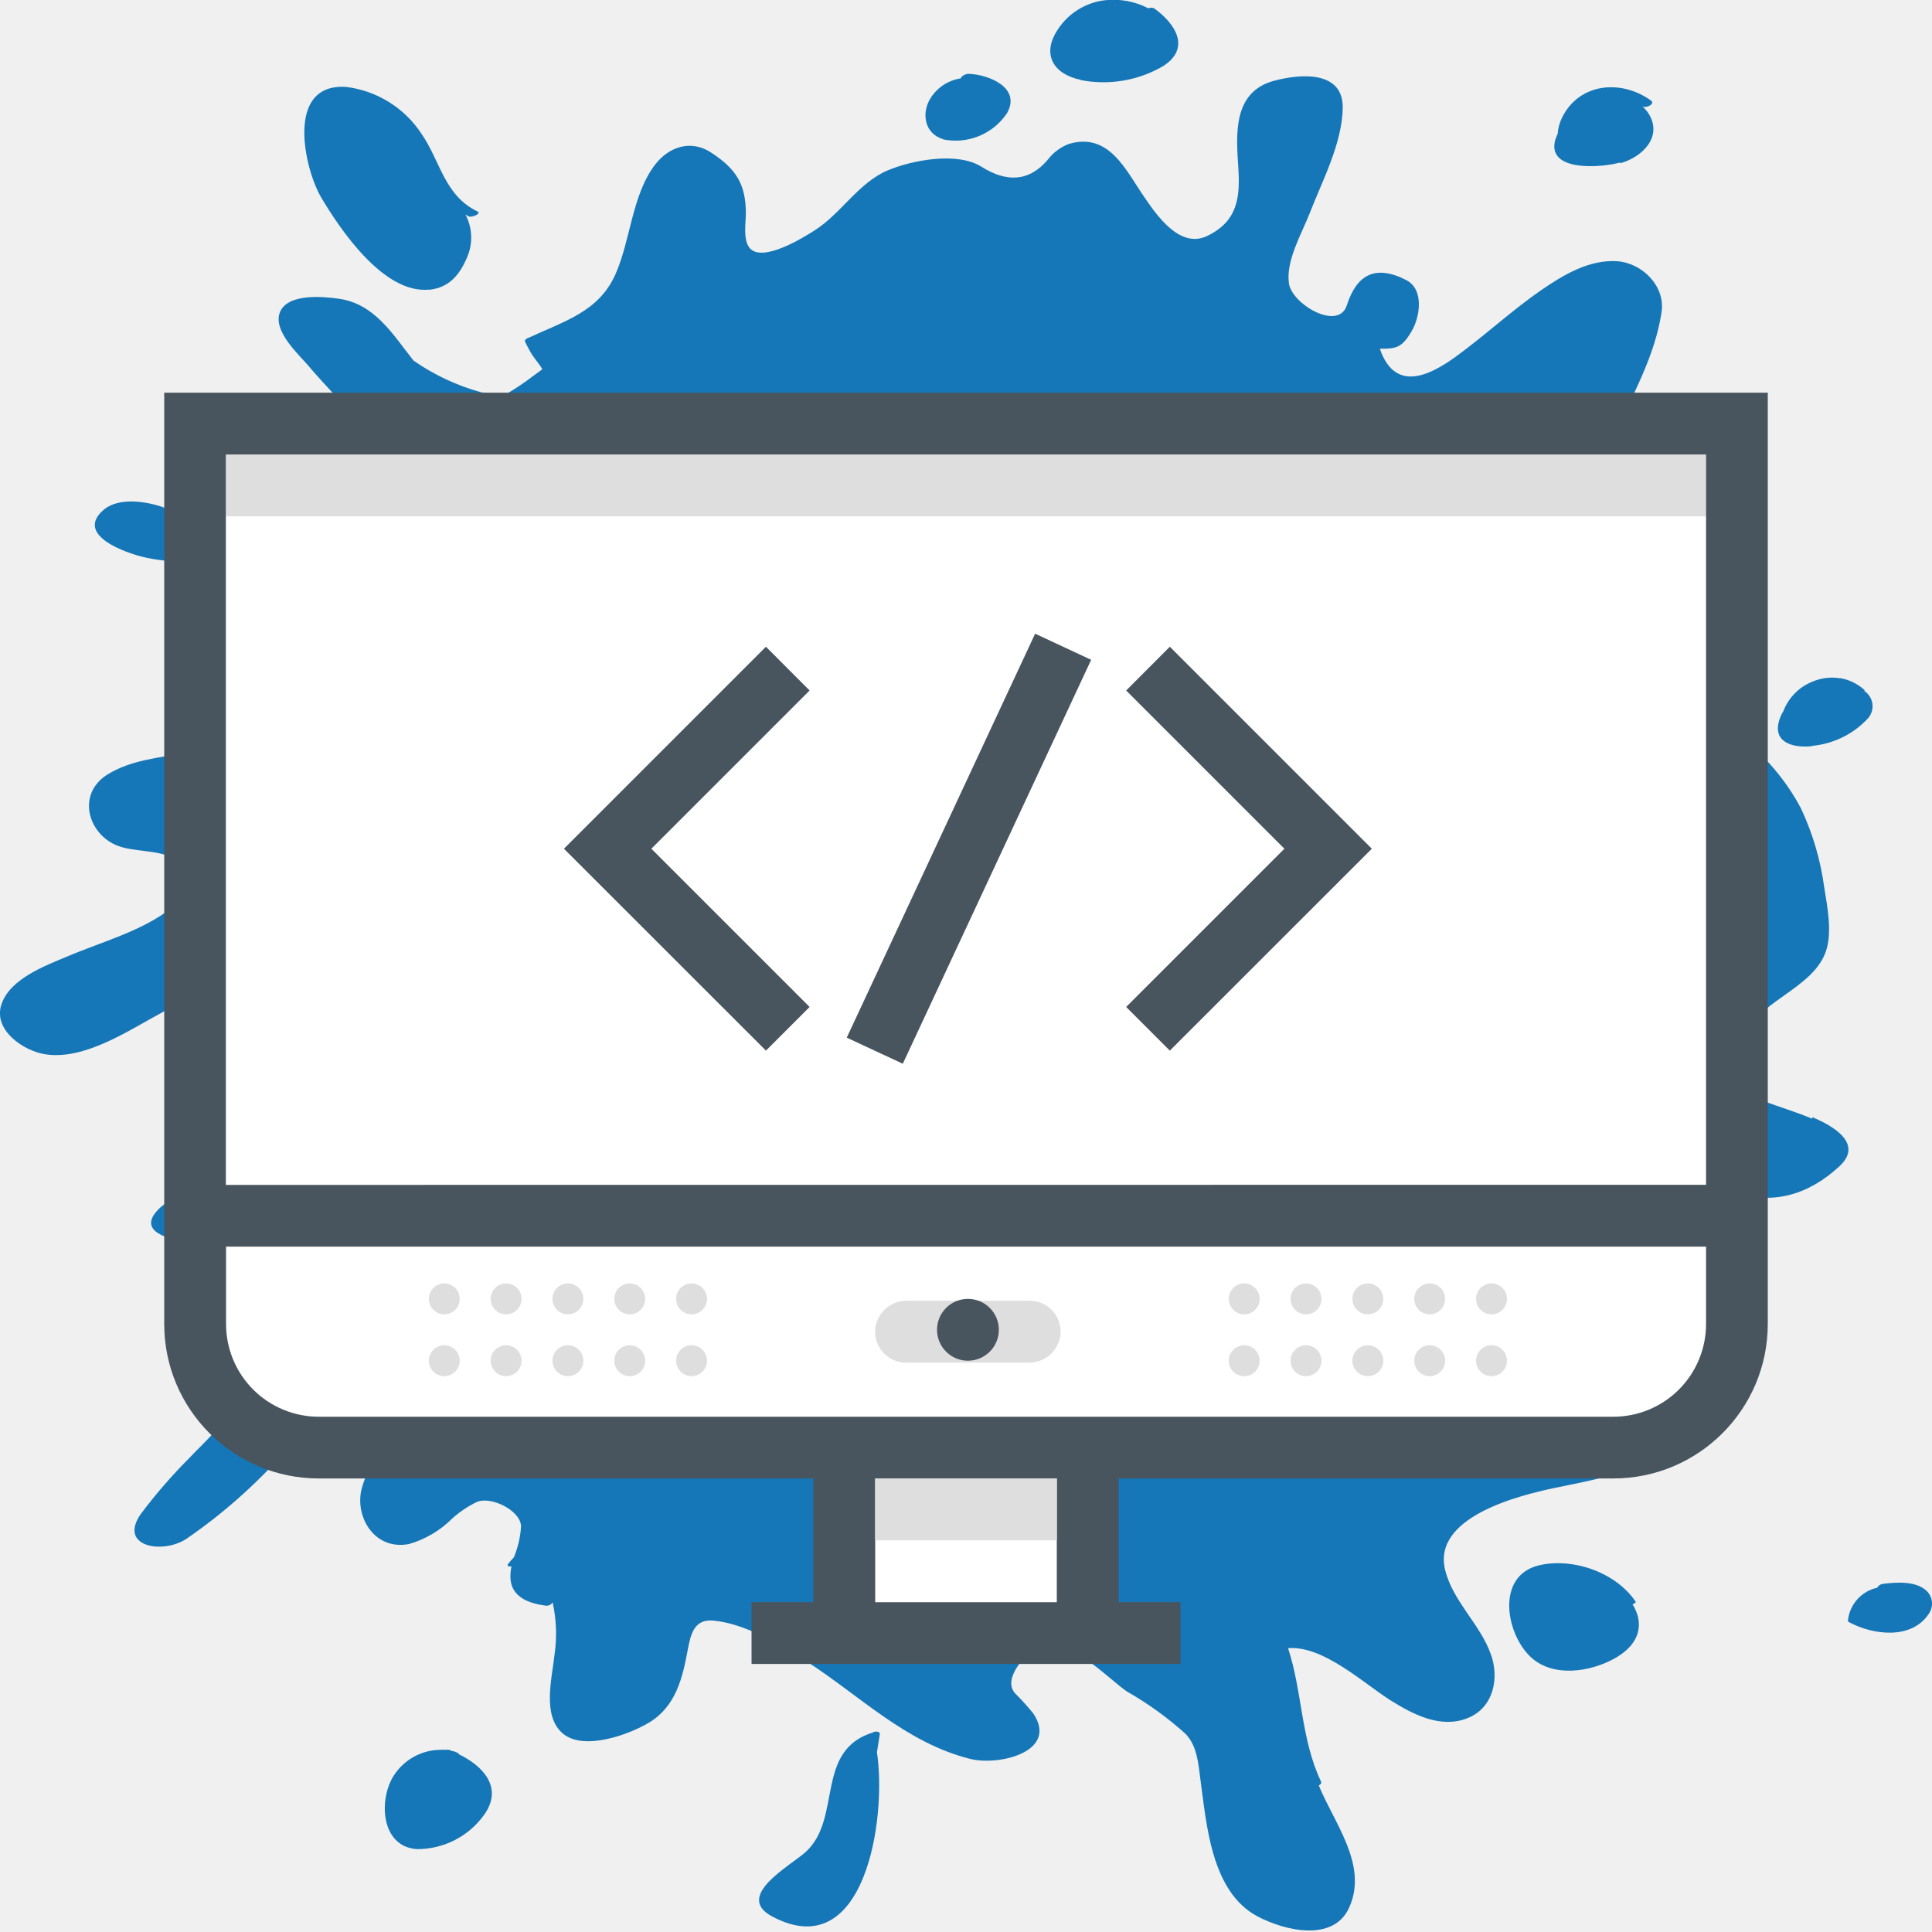
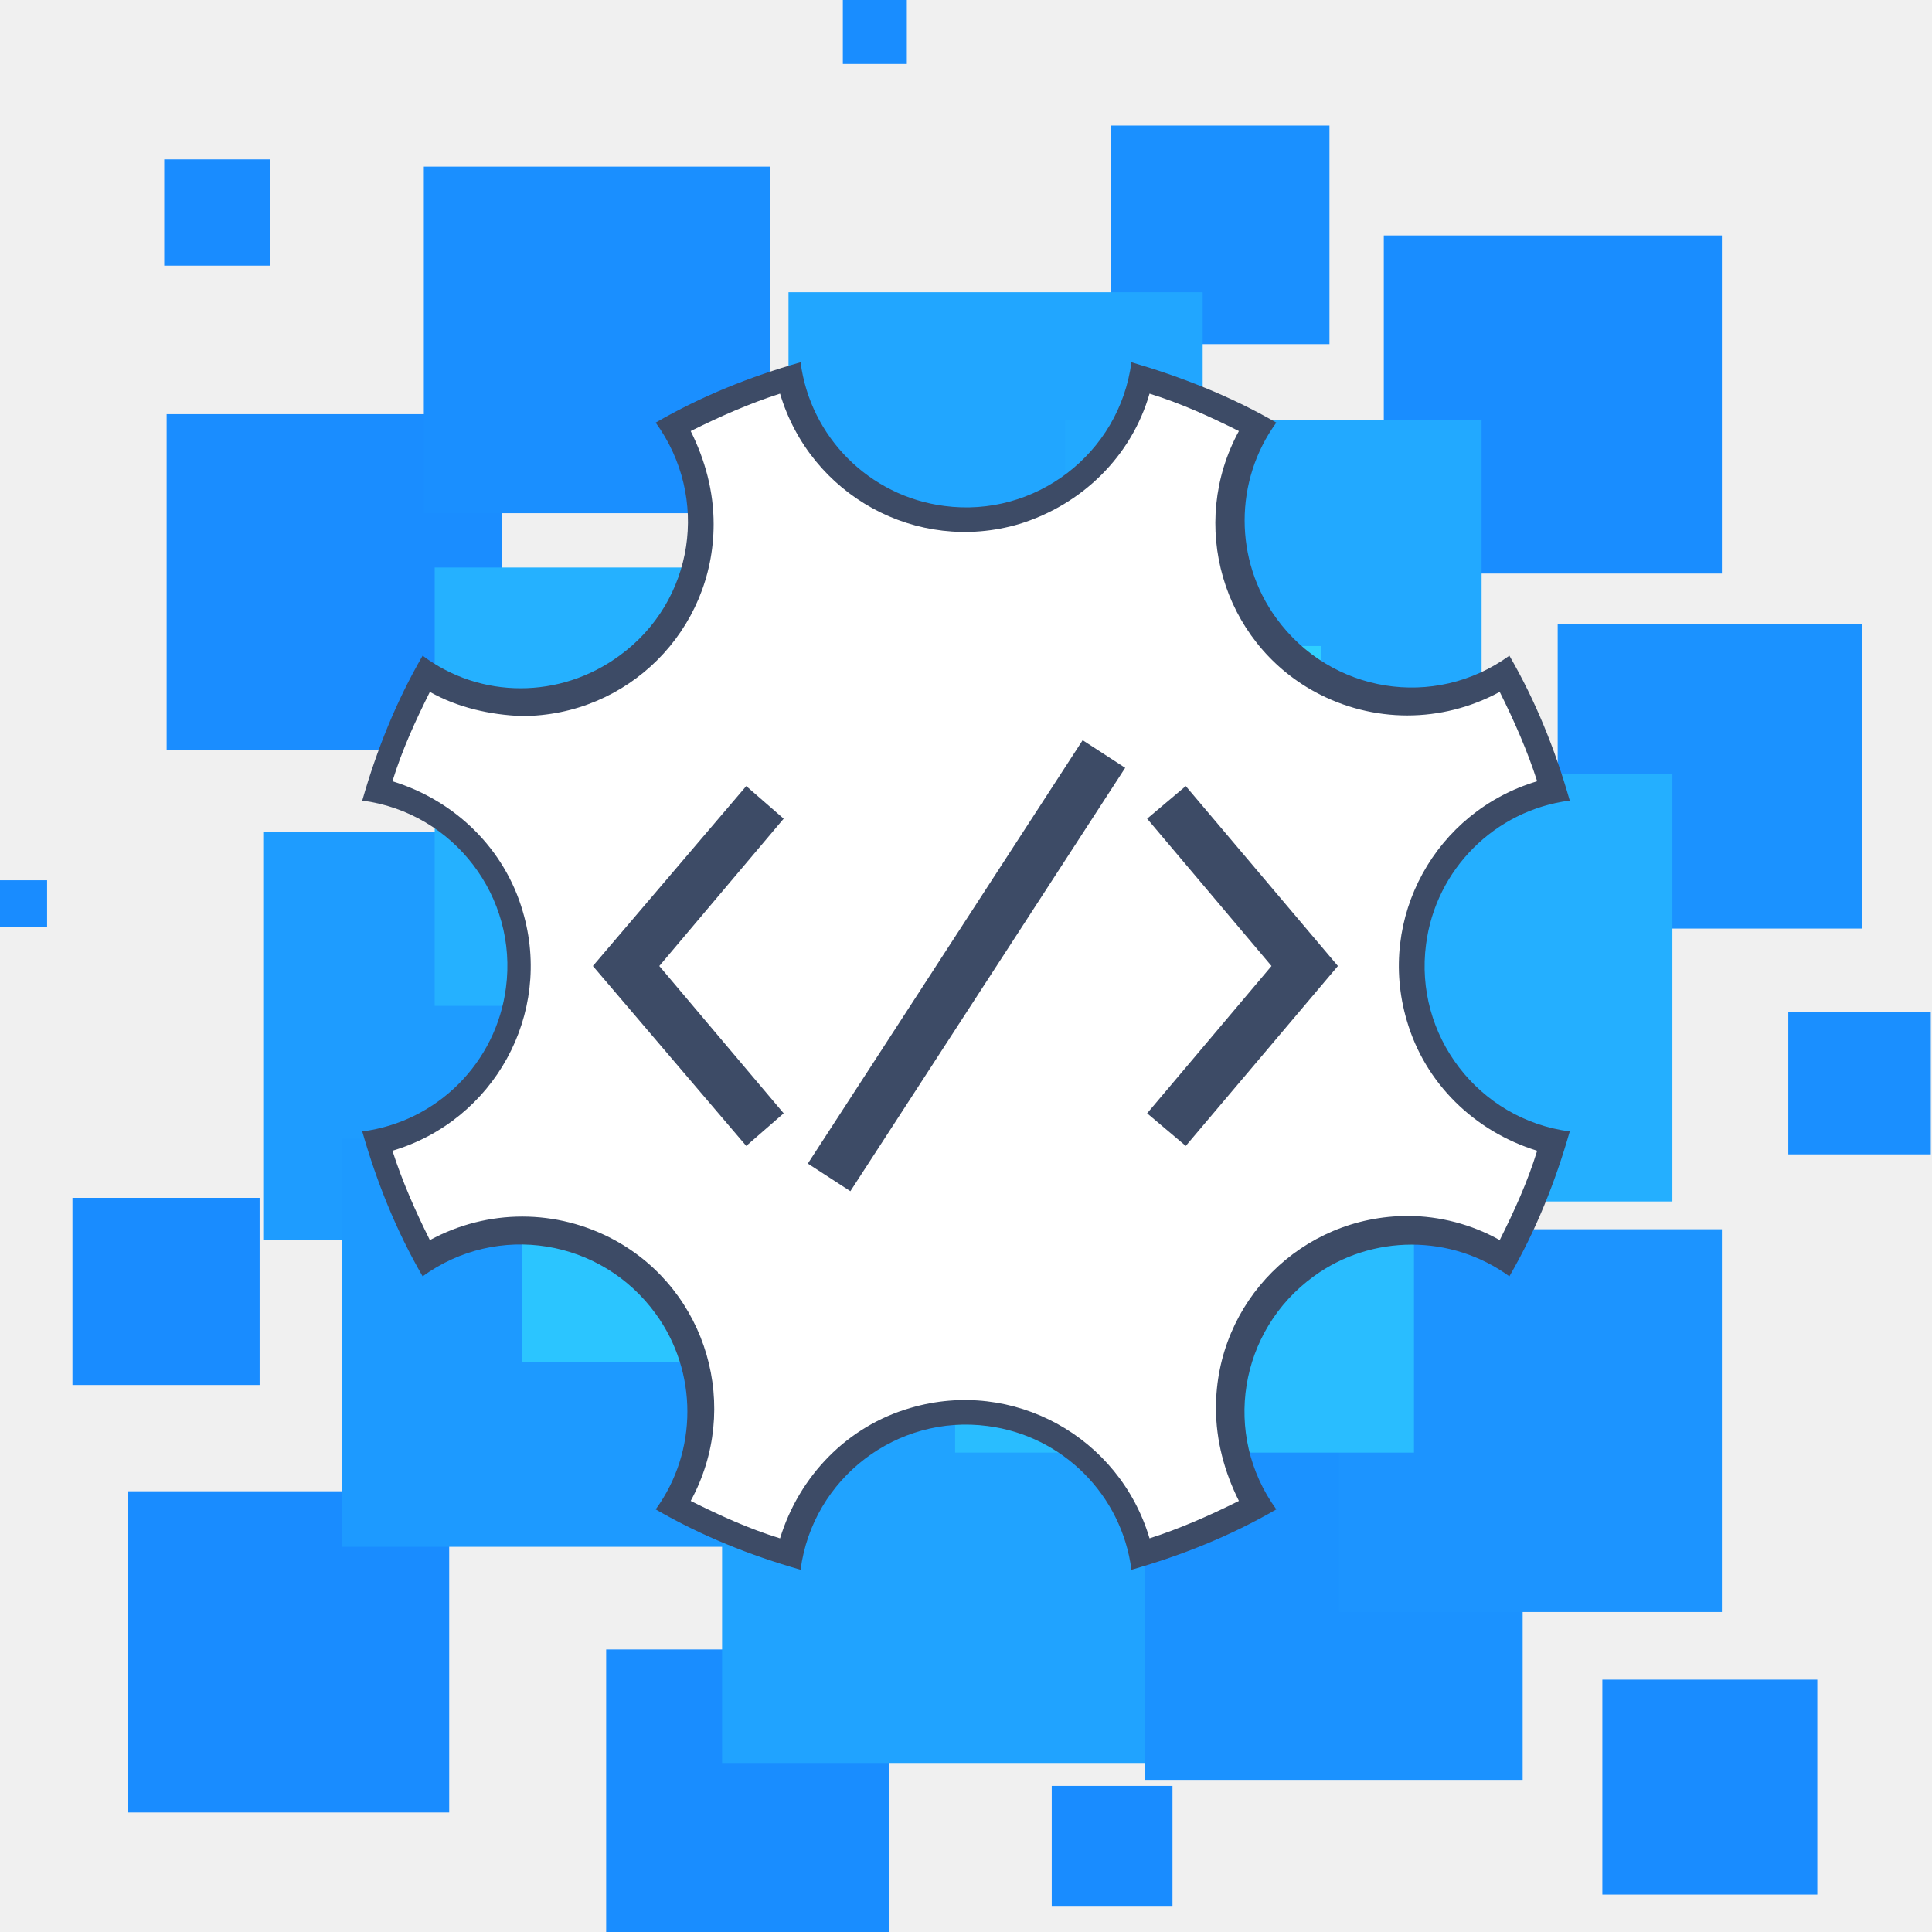
- <svg xmlns="http://www.w3.org/2000/svg" id="Camada_1" data-name="Camada 1" viewBox="0 0 200 200">
-   <defs>
-     <style>.cls-1{fill:#1577b7;}.cls-2{fill:#fff;}.cls-3{fill:#dedede;}.cls-4{fill:#48555e;}</style>
-   </defs>
-   <path class="cls-1" d="M187.6,115.81c-1.67-.71-3.42-1.21-5.11-1.86-2.55-1-3.1-3.34-2.39-5.83,1.28-4.48,7.79-5.6,9-9.91.54-1.94.06-4.37-.25-6.31a28.08,28.08,0,0,0-2.43-8.25,22.79,22.79,0,0,0-4.62-6c-2-1.93-5.17-1.4-7-3.34-2.1-2.17-.61-5.3,1.68-6.41,1.42-.68,3.09-1,4.35-2,2.45-1.89,1.46-6.79-1.71-7.54-4.79-1.14-8.76,3.85-13.6,2.85-7-1.45-.23-12.36,1.26-15.58,2-4.29,4.55-8.66,5.23-13.37.37-2.57-1.9-5-4.59-5.22-2.93-.19-5.6,1.43-7.88,3-3.14,2.17-5.92,4.78-9,7-2.82,2-6,3.33-7.57-.58l-.12-.36c1.64,0,2.25-.06,3.27-1.79.87-1.46,1.35-4.36-.57-5.33-3.23-1.64-5.12-.5-6.12,2.61-.87,2.74-5.7-.11-6-2.25-.34-2.35,1.32-5.14,2.15-7.27,1.33-3.42,3.34-7.18,3.42-10.87.07-3.89-4.3-3.59-7.11-2.84-4.29,1.15-3.93,5.57-3.7,9,.2,3.06-.06,5.55-3.23,7.07-2.85,1.36-5.26-2.21-6.53-4.07-1.88-2.71-3.59-6.68-7.75-5.47a4.93,4.93,0,0,0-2.22,1.65c-2,2.35-4.35,2.3-6.86.72s-7.2-.68-9.71.38c-3,1.26-4.83,4.47-7.53,6.19-1.15.74-5.41,3.39-6.74,1.86-.73-.83-.41-2.63-.41-3.6,0-3-1-4.6-3.57-6.28-2.11-1.4-4.38-.62-5.8,1.2-2.44,3.16-2.55,7.88-4.15,11.43-1.74,3.85-5.29,4.81-9,6.54-.11,0-.43.22-.34.4.25.47.5,1,.79,1.43s.79,1,1,1.42l-.89.65a28.2,28.2,0,0,1-2.87,1.93,9.3,9.3,0,0,1-2.57-.2,22.86,22.86,0,0,1-7-3.28c-2.14-2.7-4-5.86-7.7-6.4-1.62-.24-5.27-.58-6.11,1.34s1.9,4.4,2.93,5.6c.84,1,1.72,1.94,2.6,2.9a57.58,57.58,0,0,0,5.29,6.46c1.5,2.68,3,7.64-2.31,6.3-2.35-.59-6.27-4.67-8.87-3A3.87,3.87,0,0,0,27,54c.4,2,3.12,2.54,4.6,3.68,2.9,2.22-1.64,5-2.85,6.57-1,1.32-.75,3.52-.51,5.08a4.68,4.68,0,0,0,.29,1,14,14,0,0,1-2,4c-3.79,4.81-10.64,2.88-15.41,5.85-3.36,2.1-1.92,6.56,1.5,7.52,2,.57,4.57.23,6.15,1.73s.35,3.48-1,4.54C14.78,96.37,10.51,97.5,7,99,4.59,100,1,101.35.14,104s2.3,4.79,4.54,5.14c4.12.64,8.74-2.54,12.1-4.33A38.17,38.17,0,0,1,24,101.58a8,8,0,0,1,4.06-.2c.46.11.14,2,.31,2.5.71,2.08-.13,5-.55,7a34.42,34.42,0,0,1-2.54,8c-.72,1.5-2.76,2.23-4.16,3a25.46,25.46,0,0,0-4.51,3.11c-3.17,2.9,2.27,3.61,4.33,3.74a12.81,12.81,0,0,0,6.07-.94c1.58-.71,2.55-2.39,4.46-1.73,3.15,1.09,6.05,4.17,8.25,6.44,2.41,2.5,5.69,6.92,4.41,10.54-1.42,4-5.51,6.78-6.67,11-.8,2.91,1.28,6.52,4.91,5.79a10.42,10.42,0,0,0,4.46-2.65,10.85,10.85,0,0,1,2.5-1.68c1.45-.67,4.55.84,4.61,2.5a10,10,0,0,1-.74,3.21c-.2.22-.4.43-.58.66s0,.27.18.29l.15,0a4.84,4.84,0,0,0-.11,1.2c.09,2,1.94,2.63,3.67,2.86a.75.75,0,0,0,.7-.34,15,15,0,0,1,.19,5.45c-.25,2.37-1.31,6.28.86,8.12s6.9.11,9-1.17c2.74-1.7,3.41-4.65,3.94-7.52.29-1.49.61-3.17,2.61-3,3.31.3,6.93,2.46,9.6,4.17,5.6,3.59,10.35,8.49,17.06,10.16,3,.73,9.14-.78,6.49-4.72a26.68,26.68,0,0,0-1.9-2.1c-1.24-1.49.91-3.7,2-4.69,2.51-2.23,7.77,3.31,9.61,4.53a34.4,34.4,0,0,1,6.07,4.39c1.21,1.27,1.31,3.11,1.53,4.74.63,4.58,1.1,11.61,5.92,14.15,2.8,1.48,7.85,2.69,9.47-.91,2-4.38-1.53-8.72-3.14-12.65.19-.1.31-.25.23-.41-2.09-4.39-1.92-9.26-3.41-13.8,3.65-.31,7.9,3.71,10.66,5.43,2.32,1.44,5.12,2.91,7.9,1.82s3.29-4.23,2.45-6.57c-1.1-3.16-3.94-5.49-4.75-8.78-1.33-5.42,7.4-7.67,11.39-8.5s8.41-1.52,11.61-4.24,5.63-6.77,4.19-10.85-5.23-6.09-2.7-10.59c.23-.44-.49-.5-.89-.29a7.87,7.87,0,0,1,5-4.19l1.27-.45c4.07,1.37,7.74.27,10.92-2.65,2.58-2.36-.62-4.21-2.78-5.11Z" transform="translate(0)" />
-   <path class="cls-1" d="M44.43,30c2.1-.23,3.17-1.58,3.93-3.38a5.1,5.1,0,0,0-.17-4.4l.33.18c.31.15,1.36-.29.91-.51-3.43-1.65-3.85-5.21-5.77-8A10.93,10.93,0,0,0,35.85,9c-6.38-.44-4.34,8.52-2.59,11.46,1.93,3.25,6.45,10,11.17,9.52Z" transform="translate(0)" />
-   <path class="cls-1" d="M111.88,8.29a12.26,12.26,0,0,0,8.5-1.43c2.9-1.83,1.37-4.37-.91-6a.77.77,0,0,0-.6,0,7.74,7.74,0,0,0-3.6-.88,6.76,6.76,0,0,0-5.81,3.14c-1.63,2.51-.43,4.55,2.42,5.15Z" transform="translate(0)" />
-   <path class="cls-1" d="M97.59,14.42a6.4,6.4,0,0,0,6.66-2.71c1.48-2.64-1.89-4-4-4.07-.3,0-.84.3-.77.47a4.5,4.5,0,0,0-3.12,2c-1,1.54-.7,3.72,1.28,4.3Z" transform="translate(0)" />
-   <path class="cls-1" d="M167.76,16.89c2.31-.65,4.36-2.77,2.92-5.1A3.44,3.44,0,0,0,170,11l0,0c.37.26,1.4-.24.9-.6-3.1-2.22-7.42-1.81-9.19,1.76a4.53,4.53,0,0,0-.46,1.69,4.84,4.84,0,0,0-.27.7c-.82,3.31,4.93,2.78,6.7,2.28Z" transform="translate(0)" />
-   <path class="cls-1" d="M187.61,77.21a9,9,0,0,0,5.67-2.75,1.89,1.89,0,0,0-.3-2.94c.05,0,.07-.08,0-.12a5,5,0,0,0-2.42-1.19h0l-.09,0a5.2,5.2,0,0,0-2.86.36,5.32,5.32,0,0,0-3,3.06,3.69,3.69,0,0,0-.5,1.22c-.47,2.15,1.76,2.59,3.49,2.39Z" transform="translate(0)" />
-   <path class="cls-1" d="M199.39,164.64c-1.12-1-3.08-.85-4.47-.68a.76.76,0,0,0-.59.4,4.56,4.56,0,0,0-.6.18,3.9,3.9,0,0,0-2.43,3.2.18.18,0,0,0,.12.19c2.47,1.33,6.43,1.83,8.22-.83a1.83,1.83,0,0,0-.25-2.46Z" transform="translate(0)" />
-   <path class="cls-1" d="M169.33,165.82c-2-3-6.39-4.58-9.92-3.8-4.51,1-3.59,6.84-1.11,9.36,2.31,2.37,6.4,1.73,9,.21s2.86-3.66,1.7-5.51c.21-.09.37-.2.33-.26Z" transform="translate(0)" />
-   <path class="cls-1" d="M90.41,179.33c-6.12,1.86-3.18,8.89-7,12.38-1.63,1.47-7.43,4.57-3.48,6.68,9.62,5.13,11.89-10.16,10.85-17l.3-1.89c0-.3-.48-.26-.65-.21Z" transform="translate(0)" />
-   <path class="cls-1" d="M47.47,181.5l-.15-.07-.34-.14-.11,0c-.13-.05-.26-.11-.4-.15a.52.52,0,0,0-.28,0,5.65,5.65,0,0,0-.59,0,5.79,5.79,0,0,0-4.85,2.69c-1.56,2.45-1.35,7.33,2.4,7.59a8.49,8.49,0,0,0,7-3.6c1.94-2.77-.12-5-2.67-6.23Z" transform="translate(0)" />
-   <path class="cls-1" d="M26.92,130.88c-.46.12-.53.48-.33.69a7.1,7.1,0,0,0-4.26,4.19.34.34,0,0,0,.23.46c4.35,1.11,8.87.52,11-3.72a.33.33,0,0,0-.11-.41c-2.12-1.92-3.79-1.87-6.48-1.21Z" transform="translate(0)" />
-   <path class="cls-1" d="M29.24,145.14a5.75,5.75,0,0,0-4.44,1,5.51,5.51,0,0,0,.44-1.23c.11-.5-1.06-.34-1.16.1-.48,2.23-2.94,4.27-4.46,5.9a53.89,53.89,0,0,0-5.06,5.84c-2.32,3.35,2.23,4.18,4.72,2.56a55.68,55.68,0,0,0,11-9.94c1-1.12.63-3.81-1-4.2Z" transform="translate(0)" />
-   <path class="cls-1" d="M15,57.7c1.94.44,6.86,1.14,6.64-2-.14-2-2.18-2.85-4.37-3.05-2.15-.84-5-1.15-6.5.09C7.65,55.37,13,57.25,15,57.7Z" transform="translate(0)" />
-   <path class="cls-2" d="M21.39,45.05v92A11.61,11.61,0,0,0,33,148.66H87.4v20.4h25.2v-20.4H167a11.61,11.61,0,0,0,11.6-11.61v-92Z" transform="translate(0)" />
-   <rect class="cls-3" x="23.39" y="47.05" width="153.22" height="6.4" />
-   <path class="cls-4" d="M17,40.65v96.4a16,16,0,0,0,16,16H84.2v12.8H77.8v6.4h44.4v-6.4h-6.4v-12.8H167a16,16,0,0,0,16-16V40.65ZM109.4,165.86H90.6v-12.8h18.8ZM167,146.66H33a9.6,9.6,0,0,1-9.6-9.61v-8H176.61v8A9.6,9.6,0,0,1,167,146.66Zm-143.62-24V47.05H176.61v75.6Z" transform="translate(0)" />
-   <rect class="cls-3" x="90.6" y="153.06" width="18.8" height="6.4" />
-   <path class="cls-3" d="M106.6,134.65H93.9a3.27,3.27,0,0,0-3.27,2.73,3.2,3.2,0,0,0,3.17,3.68h12.7a3.27,3.27,0,0,0,3.26-2.73A3.2,3.2,0,0,0,106.6,134.65Z" transform="translate(0)" />
-   <circle class="cls-4" cx="100.2" cy="137.66" r="3.2" />
-   <circle class="cls-3" cx="128.8" cy="134.46" r="1.6" />
-   <circle class="cls-3" cx="135.2" cy="134.46" r="1.6" />
-   <circle class="cls-3" cx="141.6" cy="134.46" r="1.6" />
-   <circle class="cls-3" cx="148" cy="134.46" r="1.6" />
-   <circle class="cls-3" cx="154.4" cy="134.46" r="1.6" />
-   <circle class="cls-3" cx="128.8" cy="140.86" r="1.6" />
-   <circle class="cls-3" cx="135.2" cy="140.86" r="1.6" />
-   <circle class="cls-3" cx="141.6" cy="140.86" r="1.6" />
-   <circle class="cls-3" cx="148" cy="140.86" r="1.6" />
-   <circle class="cls-3" cx="154.4" cy="140.86" r="1.6" />
-   <circle class="cls-3" cx="45.99" cy="134.46" r="1.6" />
-   <circle class="cls-3" cx="52.39" cy="134.46" r="1.6" />
-   <circle class="cls-3" cx="58.79" cy="134.46" r="1.6" />
-   <circle class="cls-3" cx="65.19" cy="134.46" r="1.6" />
-   <circle class="cls-3" cx="71.59" cy="134.46" r="1.6" />
-   <circle class="cls-3" cx="45.99" cy="140.86" r="1.6" />
-   <circle class="cls-3" cx="52.39" cy="140.86" r="1.6" />
-   <circle class="cls-3" cx="58.79" cy="140.86" r="1.6" />
-   <circle class="cls-3" cx="65.19" cy="140.86" r="1.6" />
-   <circle class="cls-3" cx="71.59" cy="140.86" r="1.6" />
-   <polygon class="cls-4" points="79.29 108.76 58.38 87.86 79.29 66.95 83.81 71.48 67.43 87.86 83.81 104.24 79.29 108.76" />
-   <polygon class="cls-4" points="121.1 108.76 116.58 104.24 132.96 87.86 116.58 71.48 121.1 66.95 142.01 87.86 121.1 108.76" />
-   <rect class="cls-4" x="77.23" y="84.66" width="46.14" height="6.4" transform="translate(-21.71 141.63) rotate(-65)" />
+ <svg xmlns="http://www.w3.org/2000/svg" version="1.1" id="Camada_1" x="0px" y="0px" viewBox="0 0 160 160" style="enable-background:new 0 0 160 160;" xml:space="preserve">
+   <style type="text/css">
+ 	.st0{fill:#198CFF;}
+ 	.st1{fill:#1A8DFF;}
+ 	.st2{fill:#1A8FFF;}
+ 	.st3{fill:#198DFF;}
+ 	.st4{fill:#1E9CFF;}
+ 	.st5{fill:#1A90FF;}
+ 	.st6{fill:#1D9AFF;}
+ 	.st7{fill:#20A3FF;}
+ 	.st8{fill:#1B92FF;}
+ 	.st9{fill:#1C94FF;}
+ 	.st10{fill:#25B1FF;}
+ 	.st11{fill:#21A6FF;}
+ 	.st12{fill:#2BC5FF;}
+ 	.st13{fill:#22A9FF;}
+ 	.st14{fill:#29BDFF;}
+ 	.st15{fill:#24AFFF;}
+ 	.st16{fill:#2FD0FF;}
+ 	.st17{fill:#FFFFFF;}
+ 	.st18{fill:#3D4B66;}
+ </style>
+   <rect x="13.6" y="13.2" class="st0" width="8.8" height="8.8" />
+   <rect y="72.9" class="st0" width="3.9" height="3.9" />
+   <rect x="13.8" y="34.3" class="st1" width="27.8" height="27.8" />
+   <rect x="35.1" y="13.8" class="st2" width="28.7" height="28.7" />
+   <rect x="69.8" class="st3" width="5.3" height="5.3" />
+   <rect x="6" y="99.2" class="st0" width="15.5" height="15.5" />
+   <rect x="21.8" y="68.9" class="st4" width="33.8" height="33.8" />
+   <rect x="92" y="10.4" class="st5" width="18.1" height="18.1" />
+   <rect x="10.6" y="123.5" class="st0" width="26.6" height="26.6" />
+   <rect x="28.3" y="94.3" class="st6" width="33.8" height="33.8" />
+   <rect x="114.6" y="19.5" class="st3" width="28" height="28" />
+   <rect x="50.2" y="136.6" class="st3" width="23.4" height="23.4" />
+   <rect x="59.8" y="111" class="st7" width="35" height="35" />
+   <rect x="129" y="51.7" class="st8" width="25.2" height="25.2" />
+   <rect x="87.1" y="147.9" class="st0" width="10" height="10" />
+   <rect x="94.8" y="116.1" class="st8" width="31.3" height="31.3" />
+   <rect x="110.9" y="101.8" class="st9" width="31.7" height="31.7" />
+   <rect x="148.1" y="83.8" class="st2" width="11.8" height="11.8" />
+   <rect x="132.7" y="139.1" class="st0" width="17.8" height="17.8" />
+   <rect x="36" y="47" class="st10" width="36.4" height="36.3" />
+   <rect x="65.3" y="24.2" class="st11" width="34.3" height="34.3" />
+   <rect x="43.2" y="73.2" class="st12" width="39.6" height="39.6" />
+   <rect x="88.2" y="34.8" class="st13" width="34.5" height="34.5" />
+   <rect x="79.1" y="82.3" class="st14" width="38" height="38" />
+   <rect x="103.1" y="64.1" class="st15" width="35.4" height="35.4" />
+   <rect x="69.3" y="53.5" class="st16" width="40.1" height="40.1" />
+   <path class="st17" d="M94.4,127.6c-2.3-8-10.7-12.6-18.7-10.2c-4.9,1.4-8.8,5.3-10.2,10.2l-0.2,0.8l-0.8-0.3  c-2.6-0.8-5.1-1.9-7.6-3.1l-0.8-0.4l0.4-0.8c3.2-5.9,2.1-13.1-2.6-17.9c-2.8-2.8-6.7-4.4-10.7-4.4c-2.5,0-5,0.6-7.2,1.8l-0.8,0.4  l-0.4-0.8c-1.2-2.4-2.3-5-3.1-7.6l-0.3-0.8l0.8-0.2c8-2.3,12.6-10.7,10.2-18.7c-1.4-4.9-5.3-8.8-10.2-10.2l-0.8-0.2l0.3-0.8  c0.8-2.6,1.9-5.1,3.2-7.6l0.4-0.8l0.8,0.4c2.2,1.2,4.7,1.8,7.2,1.8c4,0,7.8-1.6,10.6-4.4c4.7-4.7,5.8-12,2.6-17.9l-0.4-0.8l0.8-0.1  c2.4-1.2,5-2.3,7.6-3.1l0.8-0.3l0.2,0.8c2.3,8,10.7,12.6,18.7,10.2c4.9-1.4,8.8-5.3,10.2-10.2l0.2-0.8l0.8,0.3  c2.6,0.8,5.1,1.9,7.6,3.2l0.8,0.4l-0.4,0.8c-3.2,5.9-2.1,13.1,2.6,17.9c2.8,2.8,6.7,4.4,10.7,4.4c2.5,0,5-0.6,7.2-1.8l0.8-0.4  l0.4,0.8c1.3,2.4,2.3,5,3.1,7.5l0.3,0.8l-0.8,0.2c-8,2.3-12.6,10.7-10.2,18.7c1.4,4.9,5.3,8.8,10.2,10.2l0.8,0.2l-0.3,0.8  c-0.8,2.6-1.9,5.1-3.1,7.6l-0.4,0.8l-0.8-0.4c-2.2-1.2-4.7-1.8-7.2-1.8c-4,0-7.8,1.6-10.7,4.4c-4.7,4.7-5.8,12-2.6,17.9l0.4,0.8  l-0.8,0.4c-2.4,1.3-5,2.3-7.6,3.1l-0.8,0.3L94.4,127.6z" />
+   <path class="st18" d="M95.2,32.6c2.6,0.8,5,1.9,7.4,3.1c-4.2,7.7-1.4,17.4,6.3,21.6c4.8,2.6,10.5,2.6,15.3,0  c1.2,2.4,2.3,4.9,3.1,7.4c-8.4,2.5-13.3,11.3-10.8,19.8c1.5,5.2,5.6,9.2,10.8,10.8c-0.8,2.6-1.9,5-3.1,7.4c-2.3-1.3-5-2-7.6-2  c-8.8,0-15.9,7.1-15.9,15.9c0,2.7,0.7,5.3,1.9,7.7c-2.4,1.2-4.9,2.3-7.4,3.1c-2.5-8.4-11.3-13.3-19.8-10.8  c-5.2,1.5-9.2,5.6-10.8,10.8c-2.6-0.8-5-1.9-7.4-3.1c4.2-7.7,1.4-17.4-6.3-21.6c-4.8-2.6-10.5-2.6-15.3,0c-1.2-2.4-2.3-4.9-3.1-7.4  c8.4-2.5,13.3-11.3,10.8-19.8c-1.5-5.2-5.6-9.2-10.8-10.8c0.8-2.6,1.9-5,3.1-7.4c2.3,1.3,5,1.9,7.6,2c8.8,0,15.9-7.1,15.9-15.9  c0-2.7-0.7-5.3-1.9-7.7c2.4-1.2,4.9-2.3,7.4-3.1c2.5,8.4,11.3,13.3,19.8,10.8C89.6,41.8,93.7,37.8,95.2,32.6 M93.7,30  c-1,7.6-8,12.9-15.5,11.9C72,41.1,67.1,36.2,66.3,30c-4.2,1.2-8.2,2.8-12,5c4.5,6.2,3.2,14.8-3,19.3c-4.9,3.6-11.5,3.6-16.3,0  c-2.2,3.8-3.8,7.8-5,12c7.6,1,12.9,8,11.9,15.5C41.1,88,36.2,92.9,30,93.7c1.2,4.2,2.8,8.2,5,12c6.2-4.5,14.8-3.1,19.3,3.1  c3.5,4.8,3.5,11.4,0,16.2c3.8,2.2,7.8,3.8,12,5c1-7.6,8-12.9,15.5-11.9c6.2,0.8,11.1,5.7,11.9,11.9c4.2-1.2,8.2-2.8,12-5  c-4.5-6.2-3.1-14.8,3.1-19.3c4.8-3.5,11.4-3.5,16.2,0c2.2-3.8,3.8-7.8,5-12c-7.6-1-12.9-8-11.9-15.5c0.8-6.2,5.7-11.1,11.9-11.9  c-1.2-4.2-2.8-8.2-5-12c-6.2,4.5-14.8,3.1-19.3-3.1c-3.5-4.8-3.5-11.4,0-16.2C101.9,32.8,97.8,31.2,93.7,30L93.7,30z" />
+   <polygon class="st18" points="61.8,94.9 49.1,80 61.8,65.1 64.9,67.8 54.6,80 64.9,92.2 " />
+   <polygon class="st18" points="98.2,94.9 95,92.2 105.3,80 95,67.8 98.2,65.1 110.8,80 " />
+   <rect x="59.1" y="77.9" transform="matrix(0.5445 -0.8388 0.8388 0.5445 -30.6215 103.5194)" class="st18" width="41.8" height="4.2" />
</svg>
